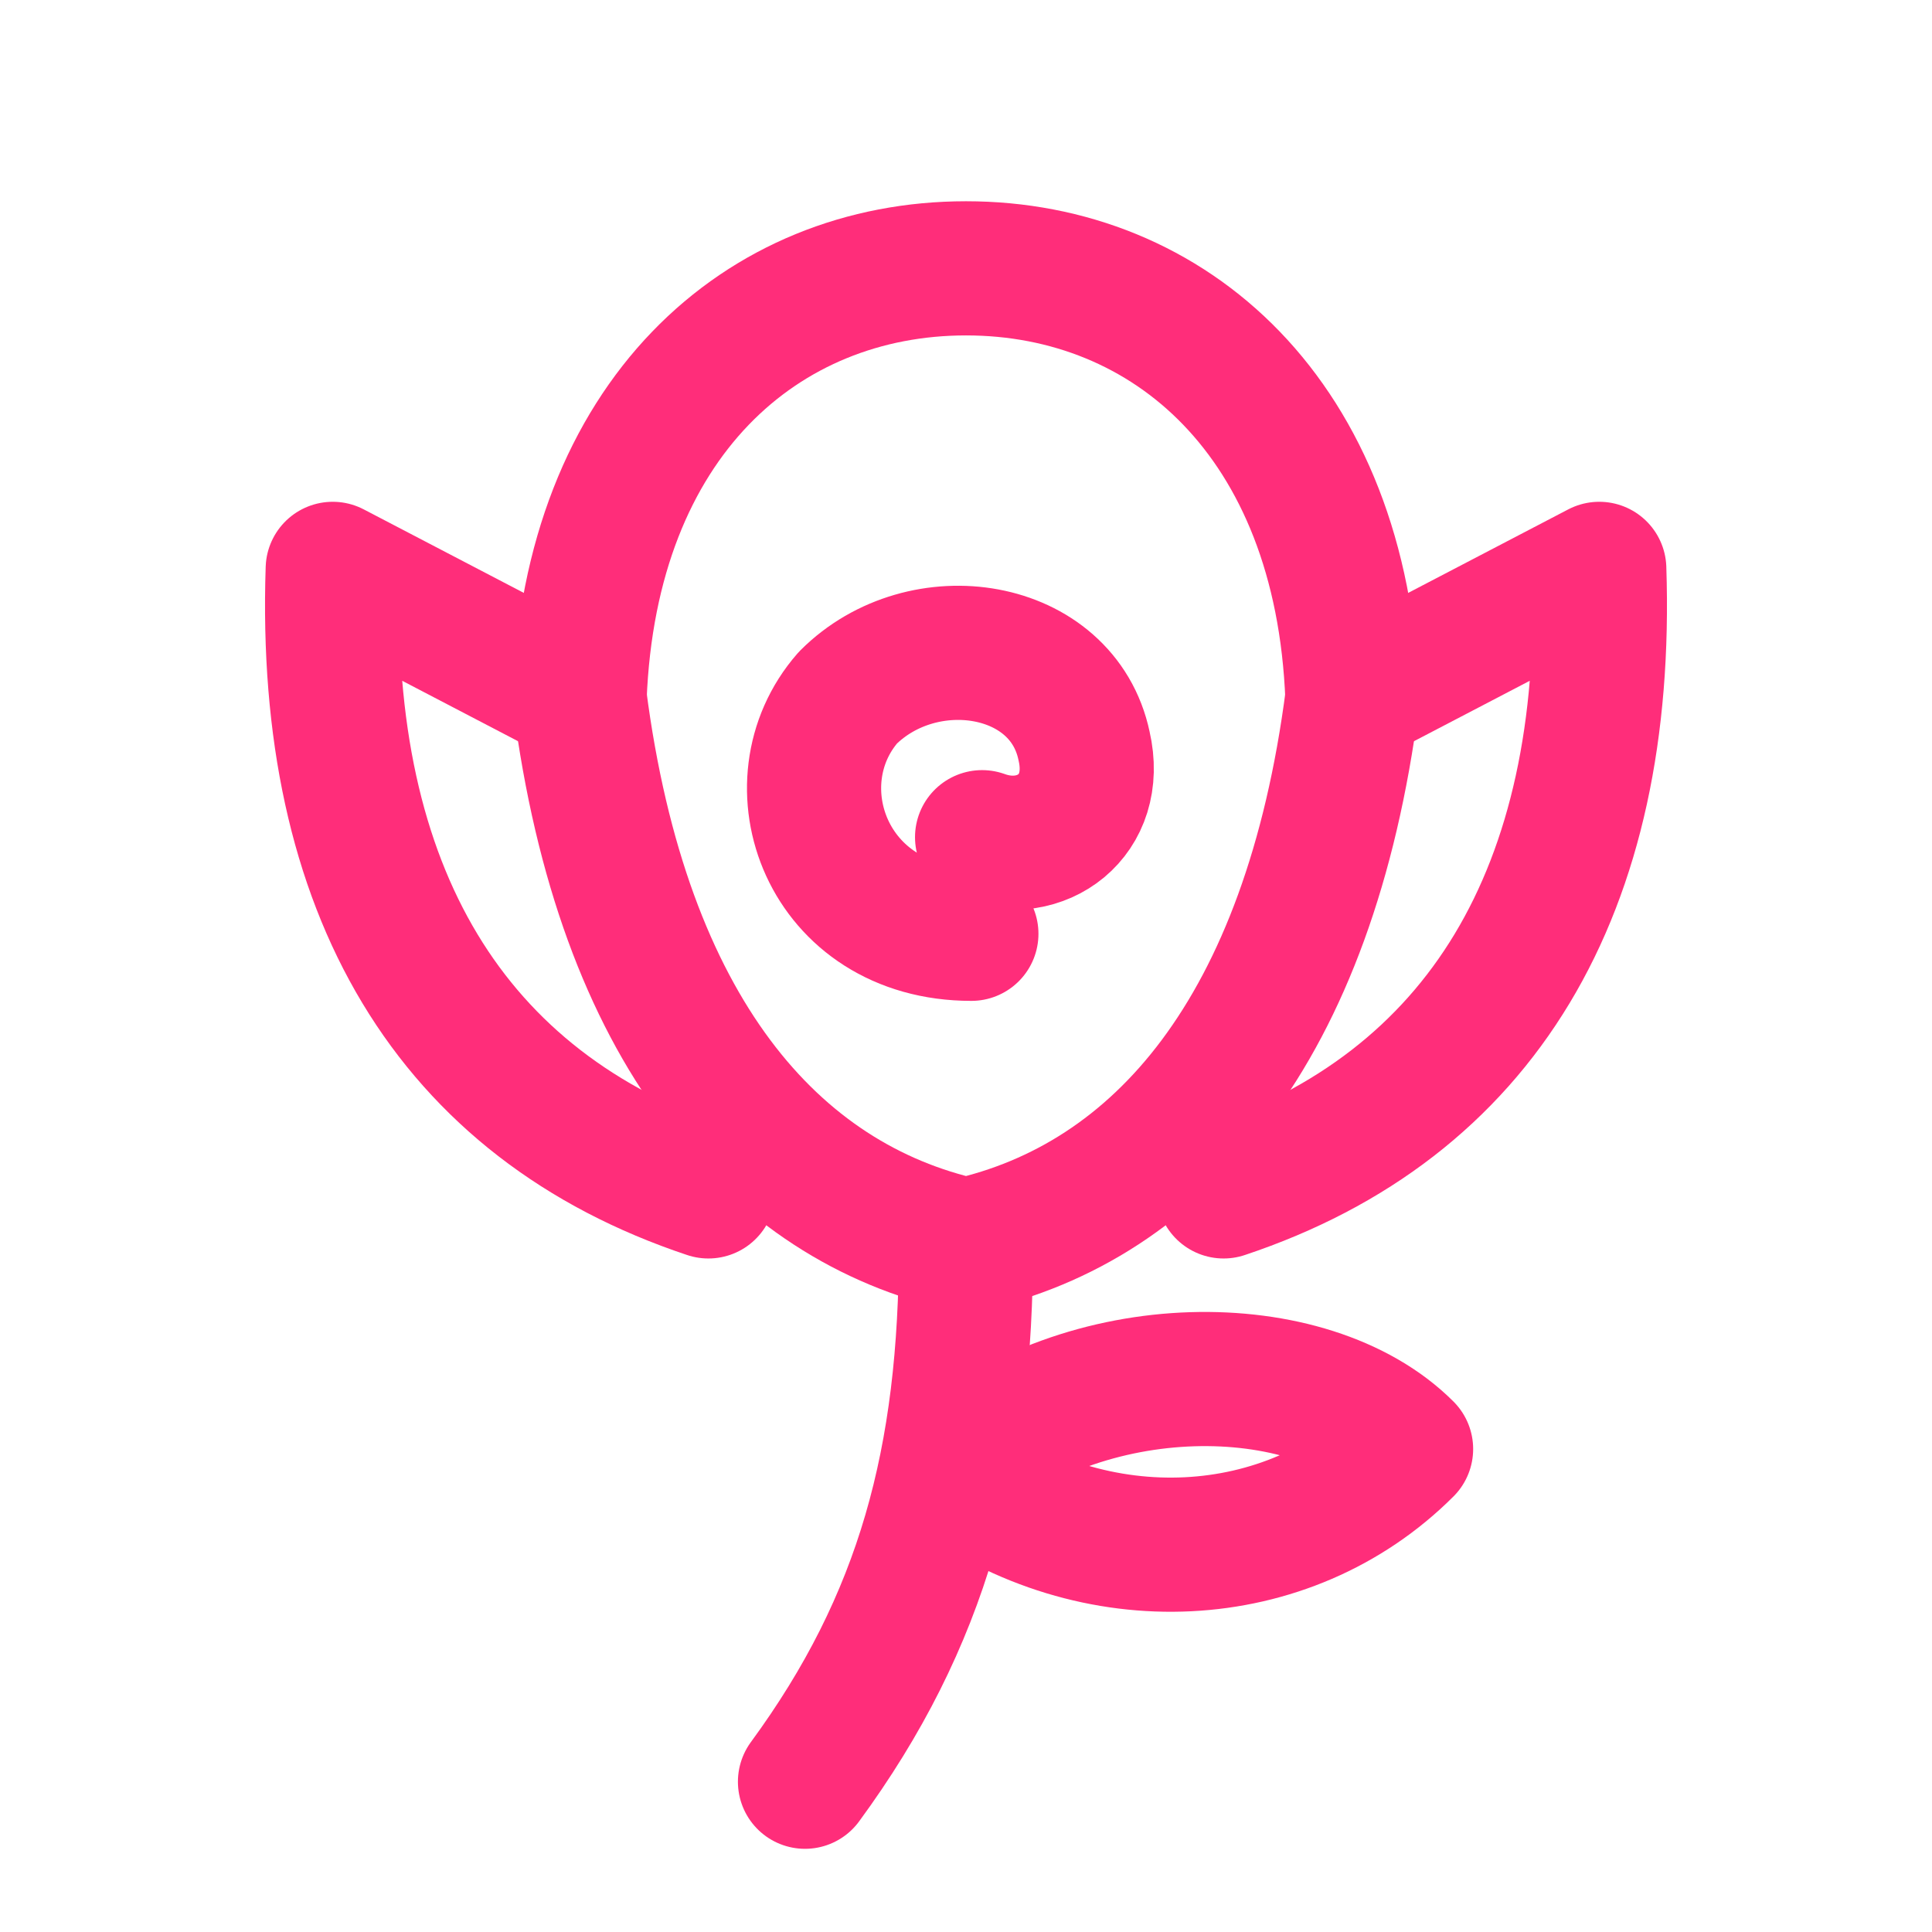
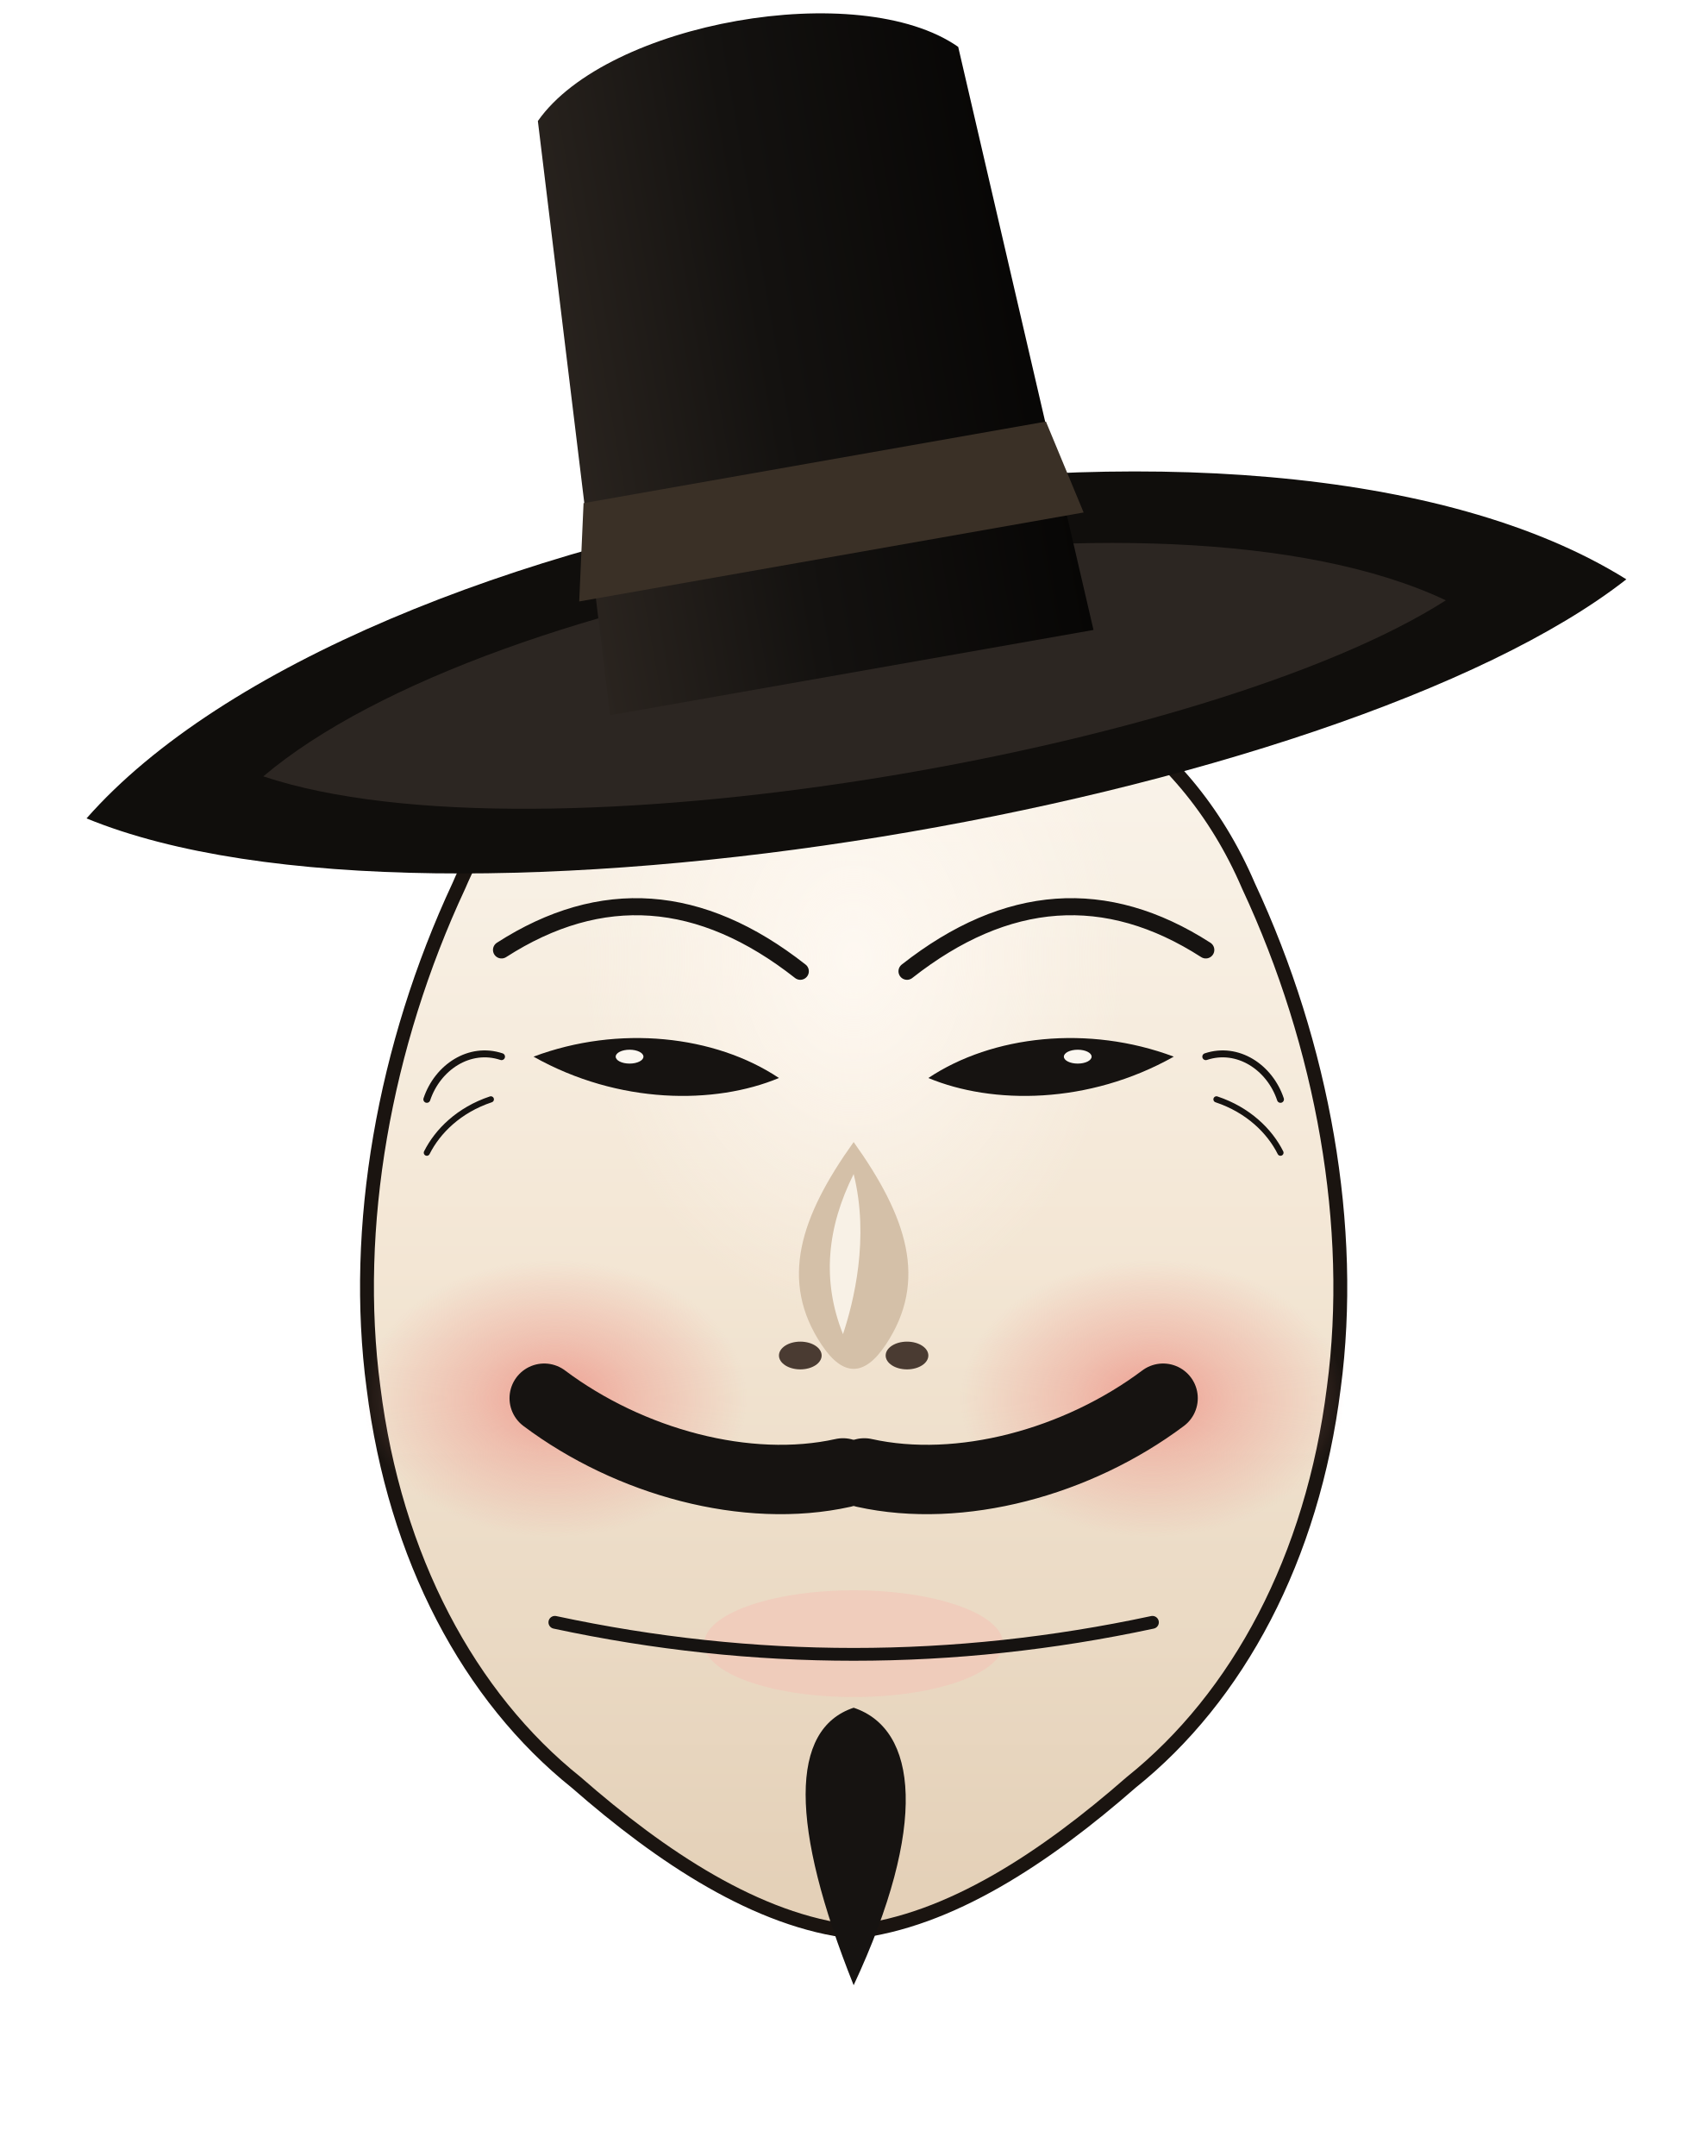
- <svg xmlns="http://www.w3.org/2000/svg" viewBox="0 0 18 18">
-   <g opacity="1" fill="none" stroke="#ff2d7a" stroke-width="1.25" stroke-linecap="round" stroke-linejoin="round">
-     <path d="M6.6 11.1C4.2 10.3 3 8.3 3.1 5.3L5.4 6.5" />
-     <path d="M11.4 11.1C13.8 10.3 15 8.3 14.9 5.3L12.6 6.5" />
-     <path d="M5.4 6.5C5.5 3.9 7.1 2.5 9 2.5S12.5 3.9 12.6 6.5" />
-     <path d="M5.4 6.5C5.8 9.6 7.2 11.2 9 11.6C10.8 11.2 12.2 9.6 12.6 6.5" />
-     <path d="M9.05 8.7C7.7 8.7 7.2 7.3 7.9 6.5C8.6 5.8 9.9 6 10.1 6.95C10.25 7.6 9.7 8 9.15 7.8" />
-     <path d="M9 11.6C9 13.6 8.6 15.1 7.5 16.6" />
-     <path d="M8.85 13.7C10.1 12.6 12.2 12.6 13.1 13.5C12 14.6 10.2 14.7 8.85 13.7Z" />
+ <svg xmlns="http://www.w3.org/2000/svg" viewBox="0 0 320 404" role="img" aria-label="Máscara de VENIRON">
+   <defs>
+     <linearGradient id="hueso" x1="0" y1="0" x2="0" y2="1">
+       <stop offset="0%" stop-color="#fbf6ee" />
+       <stop offset="48%" stop-color="#f3e6d4" />
+       <stop offset="100%" stop-color="#e3cfb6" />
+     </linearGradient>
+     <radialGradient id="frente" cx="50%" cy="24%" r="40%">
+       <stop offset="0%" stop-color="#fffaf4" stop-opacity="0.85" />
+       <stop offset="70%" stop-color="#fffaf4" stop-opacity="0" />
+     </radialGradient>
+     <radialGradient id="mejilla" cx="50%" cy="50%" r="50%">
+       <stop offset="0%" stop-color="#ee9d90" stop-opacity="0.95" />
+       <stop offset="42%" stop-color="#ee9d90" stop-opacity="0.5" />
+       <stop offset="100%" stop-color="#ee9d90" stop-opacity="0" />
+     </radialGradient>
+     <linearGradient id="copa" x1="0" y1="0" x2="1" y2="0">
+       <stop offset="0%" stop-color="#2a241f" />
+       <stop offset="44%" stop-color="#141210" />
+       <stop offset="100%" stop-color="#070605" />
+     </linearGradient>
+   </defs>
+   <g class="dibujo">
+     <path class="rostro" fill="url(#hueso)" d="M160 122C196 120 222 138 234 166C248 196 254 230 250 260C246 292 232 318 212 334C196 348 178 360 160 362C142 360 124 348 108 334C88 318 74 292 70 260C66 230 72 196 86 166C98 138 124 120 160 122Z" />
+     <path fill="url(#frente)" d="M160 122C196 120 222 138 234 166C248 196 254 230 250 260C246 292 232 318 212 334C196 348 178 360 160 362C142 360 124 348 108 334C88 318 74 292 70 260C66 230 72 196 86 166C98 138 124 120 160 122Z" />
+     <path class="contorno" fill="none" stroke="#1a1410" stroke-width="2.6" d="M160 122C196 120 222 138 234 166C248 196 254 230 250 260C246 292 232 318 212 334C196 348 178 360 160 362C142 360 124 348 108 334C88 318 74 292 70 260C66 230 72 196 86 166C98 138 124 120 160 122Z" />
+     <ellipse class="mejilla" cx="104" cy="262" rx="36" ry="26" fill="url(#mejilla)" />
+     <ellipse class="mejilla" cx="216" cy="262" rx="36" ry="26" fill="url(#mejilla)" />
+     <ellipse fill="#f3c2b6" fill-opacity="0.55" cx="160" cy="308" rx="28" ry="10" />
+     <path class="nariz" fill="#d4c0a8" d="M160 214C150 228 146 240 154 252C158 258 162 258 166 252C174 240 170 228 160 214Z" />
+     <path class="nariz" fill="#f8f1e6" d="M160 220C155 230 154 240 158 250C160 244 163 232 160 220Z" />
+     <ellipse class="nariz" cx="150" cy="254" rx="4" ry="2.6" fill="#4a3b32" />
+     <ellipse class="nariz" cx="170" cy="254" rx="4" ry="2.6" fill="#4a3b32" />
+     <g class="rasgos" fill="#161311" stroke="#161311" stroke-linecap="round" stroke-linejoin="round">
+       <path class="ceja" d="M94 178Q122 160 150 182" fill="none" stroke-width="3.2" />
+       <path class="ceja" d="M170 182Q198 160 226 178" fill="none" stroke-width="3.2" />
+       <path class="ojo" d="M100 198C116 192 134 194 146 202C134 207 116 207 100 198Z" stroke="none" />
+       <path class="ojo" d="M220 198C204 192 186 194 174 202C186 207 204 207 220 198Z" stroke="none" />
+       <path class="ojo" d="M94 198C88 196 82 200 80 206" fill="none" stroke-width="1.3" />
+       <path class="ojo" d="M92 206C86 208 82 212 80 216" fill="none" stroke-width="1.15" />
+       <path class="ojo" d="M226 198C232 196 238 200 240 206" fill="none" stroke-width="1.3" />
+       <path class="ojo" d="M228 206C234 208 238 212 240 216" fill="none" stroke-width="1.15" />
+       <ellipse class="brillo" cx="118" cy="198" rx="2.6" ry="1.3" fill="#fbf7f0" stroke="none" />
+       <ellipse class="brillo" cx="202" cy="198" rx="2.6" ry="1.3" fill="#fbf7f0" stroke="none" />
+       <path class="bigote" d="M102 262C118 274 140 280 158 276" fill="none" stroke-width="13" stroke-linecap="round" />
+       <path class="bigote" d="M162 276C180 280 202 274 218 262" fill="none" stroke-width="13" stroke-linecap="round" />
+       <path class="sonrisa" d="M104 304Q160 316 216 304" fill="none" stroke-width="2.4" />
+       <path class="perilla" d="M160 320C172 324 174 342 160 372C148 342 148 324 160 320Z" stroke="none" />
+     </g>
+     <g class="sombrero" transform="rotate(-10 160 128)">
+       <path class="ala" fill="#100e0c" d="M14 128C74 80 246 80 306 134C246 166 74 166 14 128Z" />
+       <path class="ala-luz" fill="#2c2622" d="M48 126C96 98 224 98 272 132C224 152 96 152 48 126Z" />
+       <path class="copa" fill="url(#copa)" d="M114 126L120 14C136 -2 184 -2 200 14L206 126Z" />
+       <path class="banda" fill="#3a3026" d="M116 86H204L208 104H112Z" />
+     </g>
  </g>
</svg>
